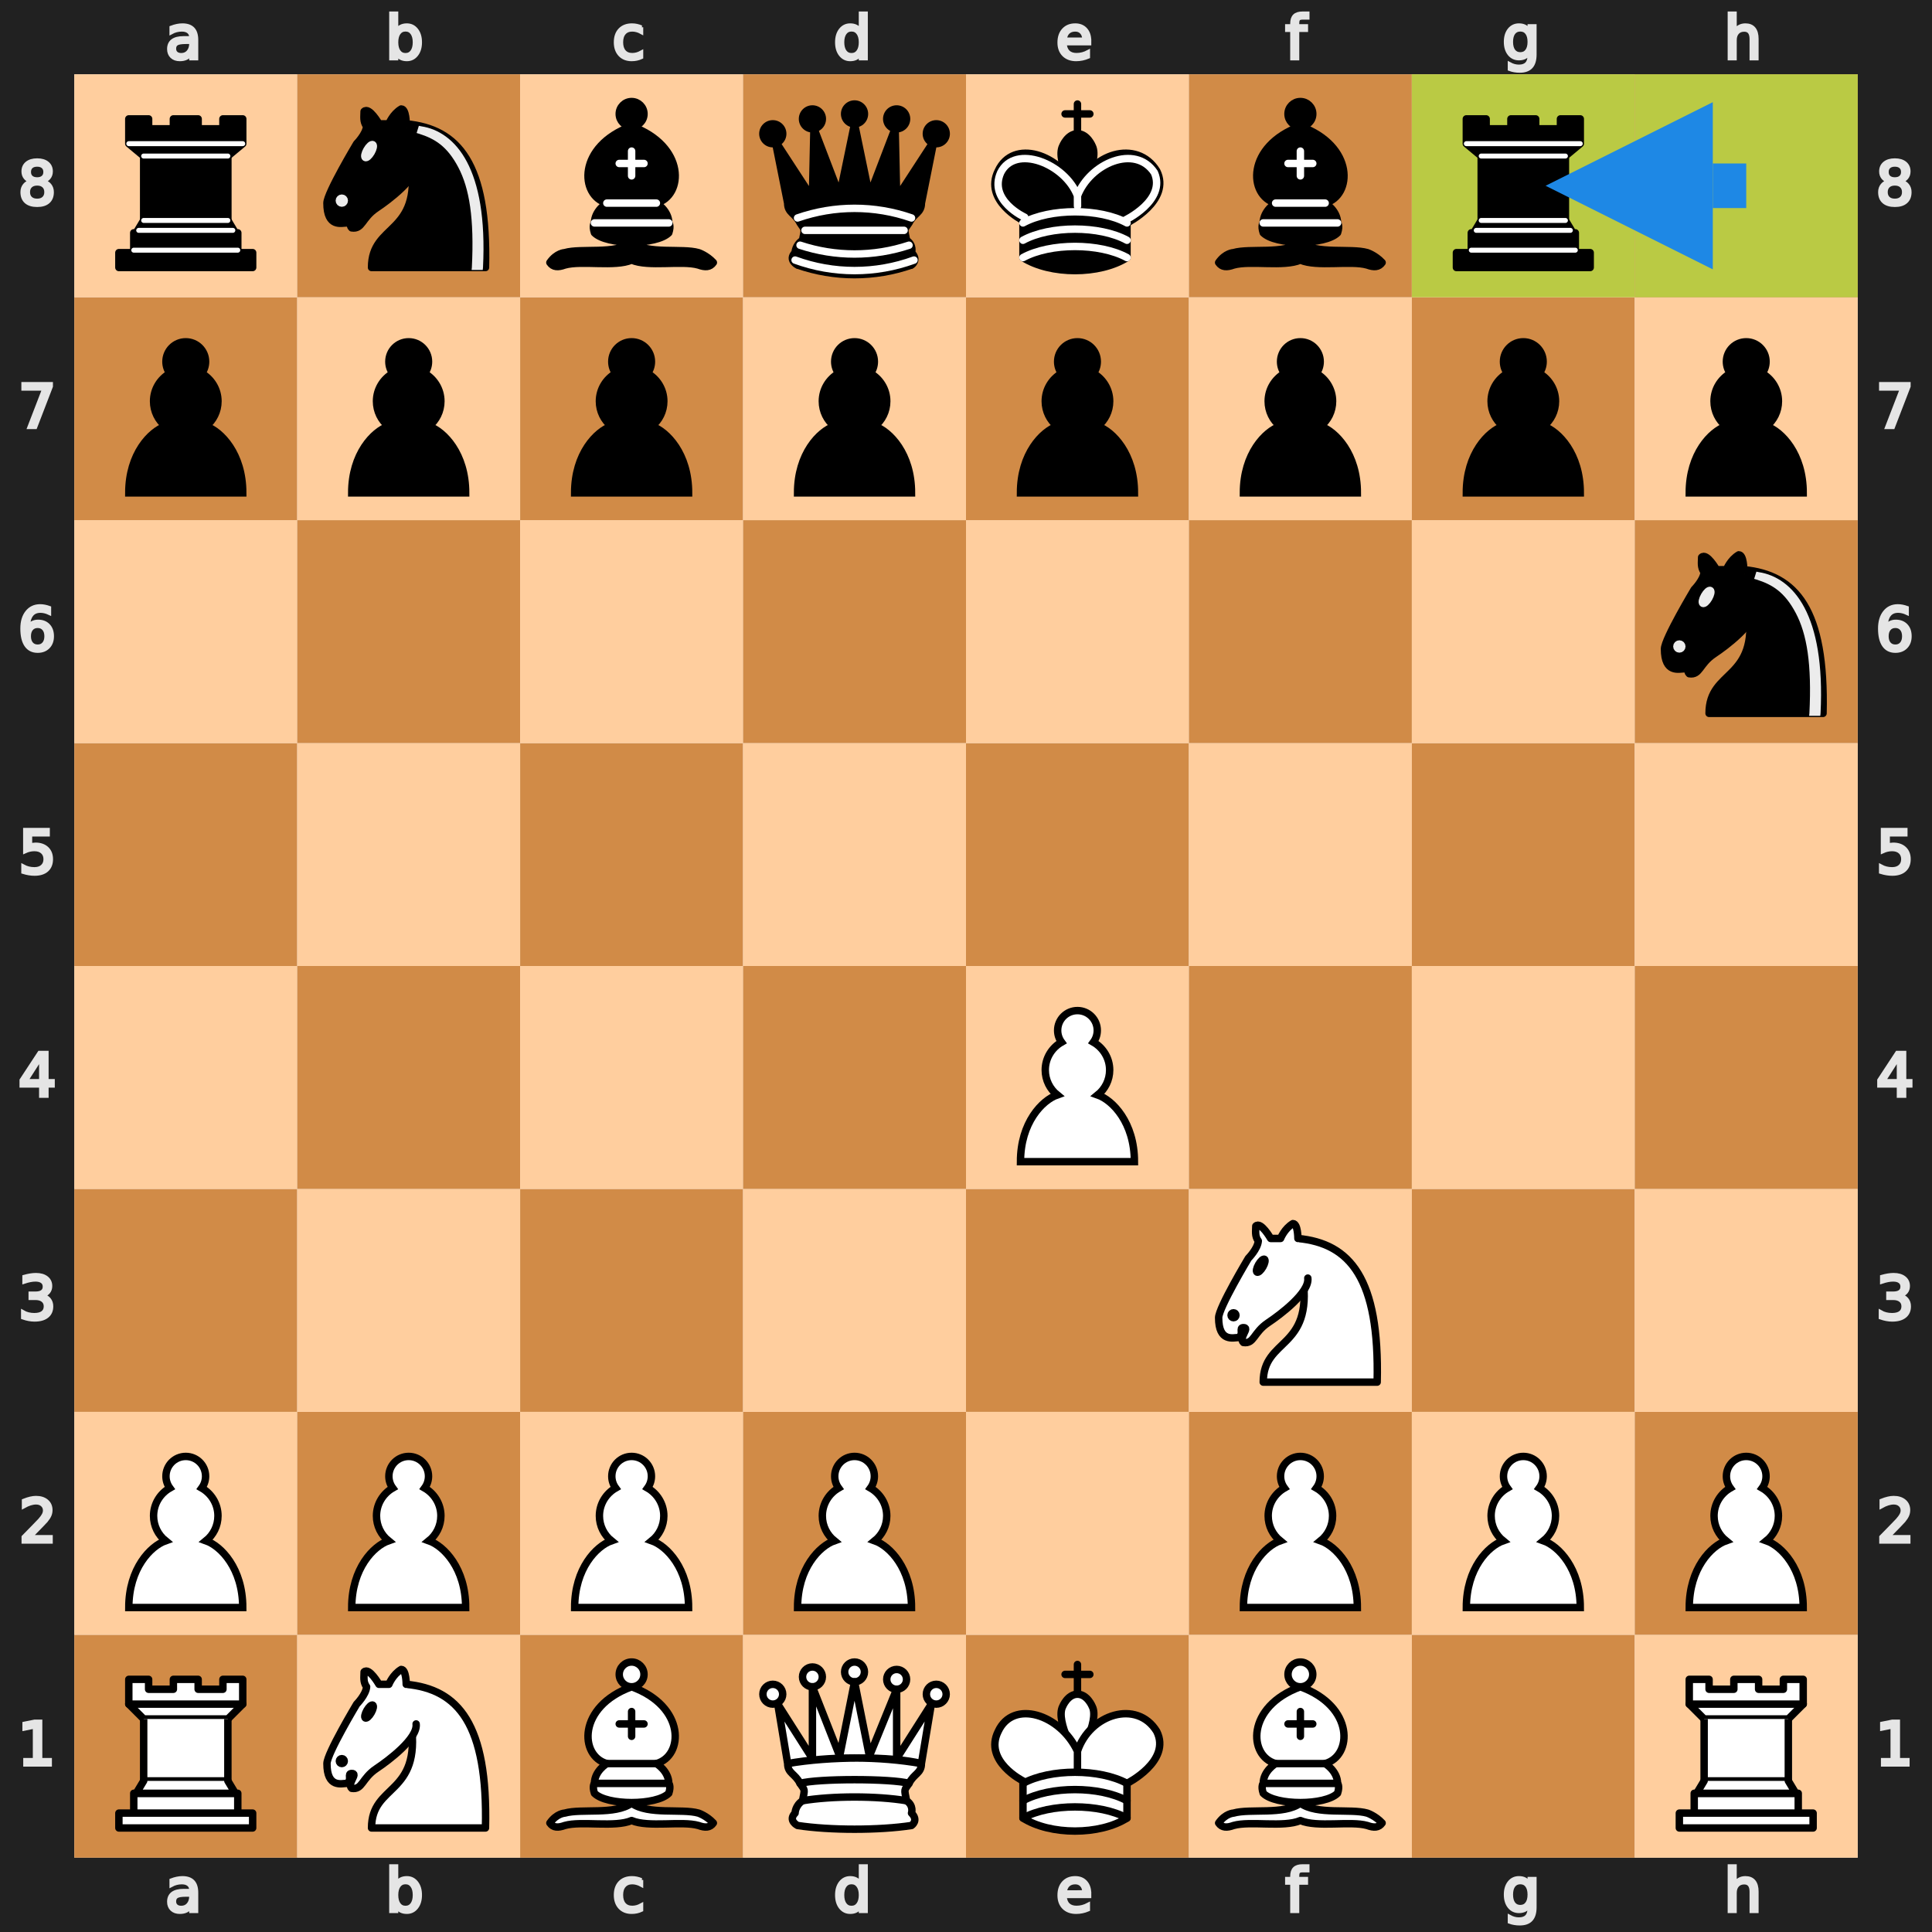
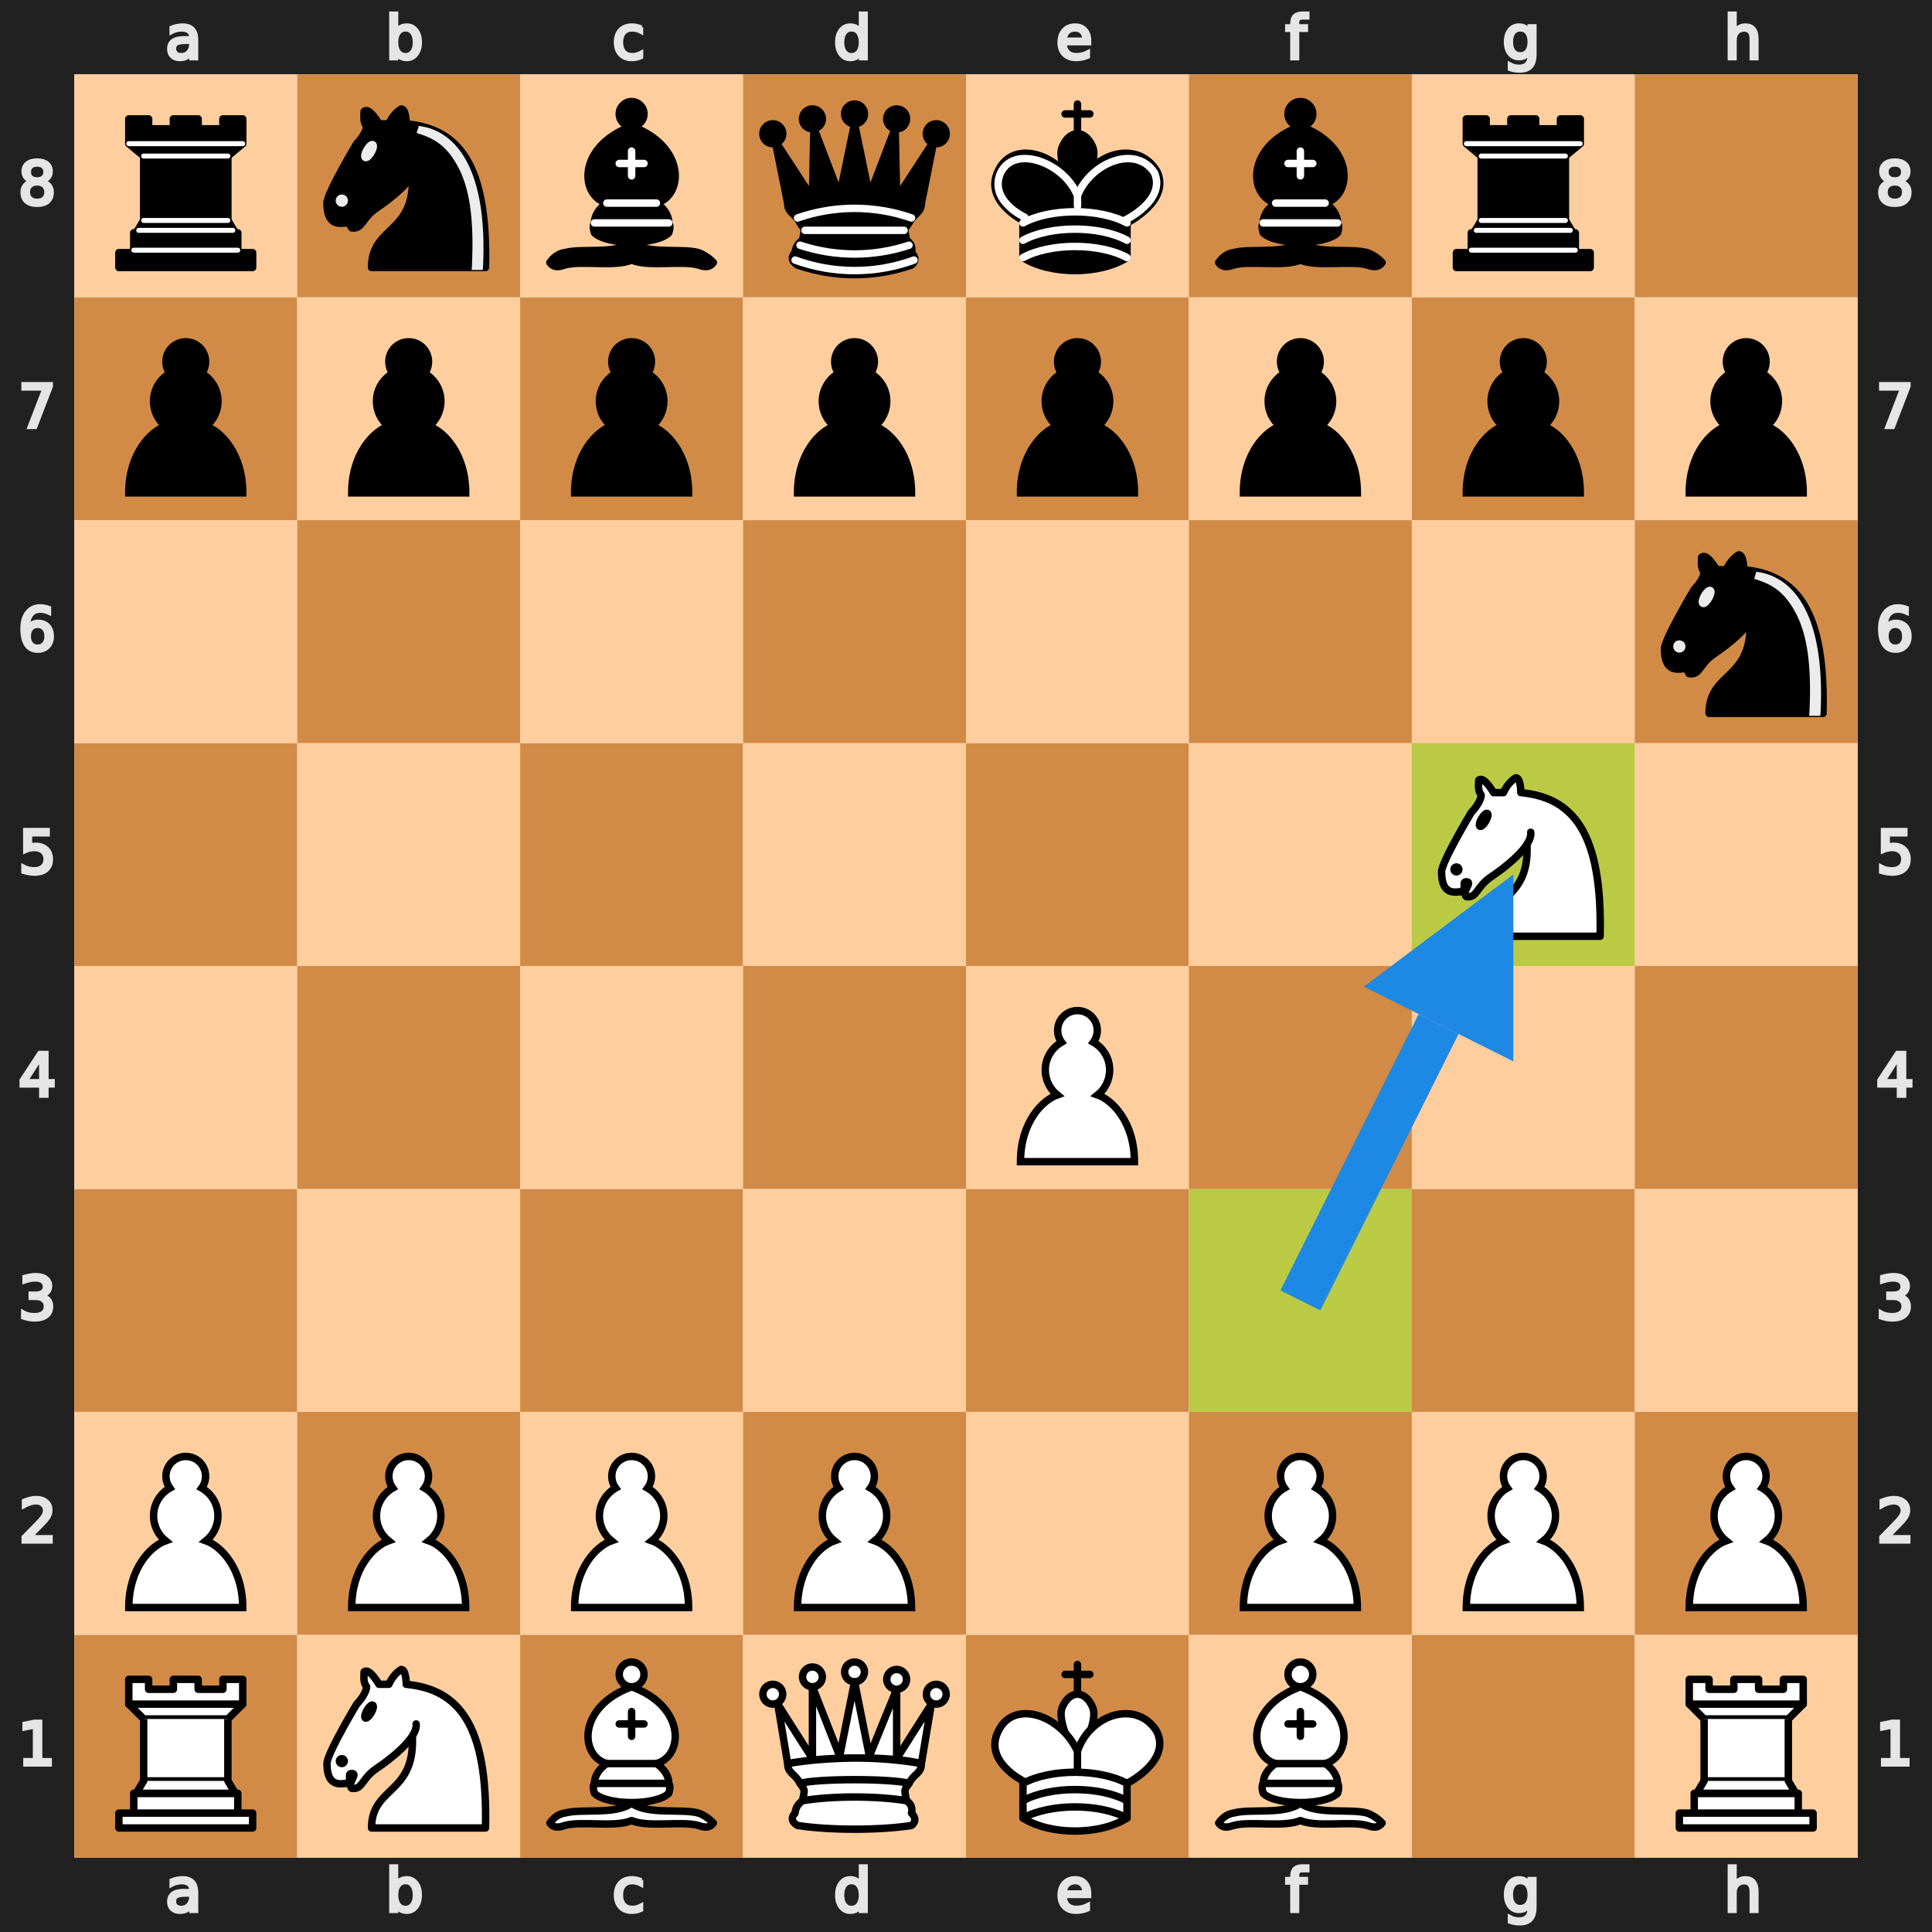
<svg xmlns="http://www.w3.org/2000/svg" xmlns:xlink="http://www.w3.org/1999/xlink" viewBox="0 0 390 390" width="400" height="400">
  <defs>
    <g id="white-pawn" class="white pawn">
      <path d="M22.5 9c-2.21 0-4 1.79-4 4 0 .89.29 1.71.78 2.38C17.33 16.5 16 18.59 16 21c0 2.03.94 3.84 2.41 5.03-3 1.06-7.41 5.55-7.41 13.47h23c0-7.92-4.41-12.41-7.41-13.47 1.47-1.19 2.41-3 2.41-5.03 0-2.41-1.33-4.5-3.28-5.62.49-.67.78-1.49.78-2.38 0-2.21-1.79-4-4-4z" fill="#fff" stroke="#000" stroke-width="1.5" stroke-linecap="round" />
    </g>
    <g id="white-knight" class="white knight" fill="none" fill-rule="evenodd" stroke="#000" stroke-width="1.5" stroke-linecap="round" stroke-linejoin="round">
      <path d="M 22,10 C 32.5,11 38.5,18 38,39 L 15,39 C 15,30 25,32.5 23,18" style="fill:#ffffff; stroke:#000000;" />
      <path d="M 24,18 C 24.38,20.91 18.45,25.37 16,27 C 13,29 13.18,31.34 11,31 C 9.958,30.06 12.41,27.96 11,28 C 10,28 11.19,29.23 10,30 C 9,30 5.997,31 6,26 C 6,24 12,14 12,14 C 12,14 13.89,12.1 14,10.5 C 13.27,9.506 13.5,8.5 13.5,7.5 C 14.5,6.5 16.5,10 16.5,10 L 18.5,10 C 18.5,10 19.28,8.008 21,7 C 22,7 22,10 22,10" style="fill:#ffffff; stroke:#000000;" />
      <path d="M 9.5 25.5 A 0.5 0.5 0 1 1 8.5,25.5 A 0.5 0.5 0 1 1 9.5 25.5 z" style="fill:#000000; stroke:#000000;" />
      <path d="M 15 15.5 A 0.5 1.5 0 1 1 14,15.5 A 0.5 1.5 0 1 1 15 15.5 z" transform="matrix(0.866,0.5,-0.5,0.866,9.693,-5.173)" style="fill:#000000; stroke:#000000;" />
    </g>
    <g id="white-bishop" class="white bishop" fill="none" fill-rule="evenodd" stroke="#000" stroke-width="1.5" stroke-linecap="round" stroke-linejoin="round">
      <g fill="#fff" stroke-linecap="butt">
        <path d="M9 36c3.39-.97 10.11.43 13.5-2 3.39 2.43 10.11 1.03 13.5 2 0 0 1.65.54 3 2-.68.97-1.65.99-3 .5-3.39-.97-10.11.46-13.5-1-3.39 1.46-10.11.03-13.5 1-1.354.49-2.323.47-3-.5 1.354-1.94 3-2 3-2zM15 32c2.5 2.5 12.5 2.5 15 0 .5-1.5 0-2 0-2 0-2.5-2.5-4-2.5-4 5.5-1.5 6-11.5-5-15.5-11 4-10.5 14-5 15.5 0 0-2.5 1.5-2.5 4 0 0-.5.5 0 2zM25 8a2.5 2.5 0 1 1-5 0 2.5 2.5 0 1 1 5 0z" />
      </g>
      <path d="M17.5 26h10M15 30h15m-7.5-14.5v5M20 18h5" stroke-linejoin="miter" />
    </g>
    <g id="white-rook" class="white rook" fill="#fff" fill-rule="evenodd" stroke="#000" stroke-width="1.5" stroke-linecap="round" stroke-linejoin="round">
      <path d="M9 39h27v-3H9v3zM12 36v-4h21v4H12zM11 14V9h4v2h5V9h5v2h5V9h4v5" stroke-linecap="butt" />
      <path d="M34 14l-3 3H14l-3-3" />
      <path d="M31 17v12.5H14V17" stroke-linecap="butt" stroke-linejoin="miter" />
      <path d="M31 29.5l1.5 2.5h-20l1.5-2.5" />
      <path d="M11 14h23" fill="none" stroke-linejoin="miter" />
    </g>
    <g id="white-queen" class="white queen" fill="#fff" fill-rule="evenodd" stroke="#000" stroke-width="1.5" stroke-linecap="round" stroke-linejoin="round">
      <path d="M8 12a2 2 0 1 1-4 0 2 2 0 1 1 4 0zM24.5 7.5a2 2 0 1 1-4 0 2 2 0 1 1 4 0zM41 12a2 2 0 1 1-4 0 2 2 0 1 1 4 0zM16 8.5a2 2 0 1 1-4 0 2 2 0 1 1 4 0zM33 9a2 2 0 1 1-4 0 2 2 0 1 1 4 0z" />
      <path d="M9 26c8.5-1.5 21-1.5 27 0l2-12-7 11V11l-5.5 13.5-3-15-3 15-5.5-14V25L7 14l2 12zM9 26c0 2 1.5 2 2.5 4 1 1.5 1 1 .5 3.5-1.5 1-1.5 2.5-1.5 2.5-1.5 1.5.5 2.5.5 2.5 6.5 1 16.5 1 23 0 0 0 1.5-1 0-2.5 0 0 .5-1.5-1-2.5-.5-2.5-.5-2 .5-3.5 1-2 2.5-2 2.5-4-8.5-1.5-18.5-1.5-27 0z" stroke-linecap="butt" />
      <path d="M11.5 30c3.5-1 18.5-1 22 0M12 33.5c6-1 15-1 21 0" fill="none" />
    </g>
    <g id="white-king" class="white king" fill="none" fill-rule="evenodd" stroke="#000" stroke-width="1.5" stroke-linecap="round" stroke-linejoin="round">
      <path d="M22.5 11.63V6M20 8h5" stroke-linejoin="miter" />
      <path d="M22.5 25s4.5-7.5 3-10.5c0 0-1-2.5-3-2.5s-3 2.5-3 2.5c-1.5 3 3 10.5 3 10.5" fill="#fff" stroke-linecap="butt" stroke-linejoin="miter" />
      <path d="M11.5 37c5.5 3.5 15.5 3.5 21 0v-7s9-4.5 6-10.5c-4-6.5-13.5-3.5-16 4V27v-3.5c-3.5-7.5-13-10.5-16-4-3 6 5 10 5 10V37z" fill="#fff" />
      <path d="M11.5 30c5.5-3 15.5-3 21 0m-21 3.5c5.5-3 15.5-3 21 0m-21 3.5c5.5-3 15.5-3 21 0" />
    </g>
    <g id="black-pawn" class="black pawn">
      <path d="M22.5 9c-2.21 0-4 1.79-4 4 0 .89.29 1.71.78 2.38C17.33 16.5 16 18.59 16 21c0 2.03.94 3.84 2.41 5.03-3 1.06-7.41 5.55-7.41 13.47h23c0-7.92-4.41-12.41-7.41-13.47 1.47-1.19 2.41-3 2.41-5.03 0-2.41-1.33-4.5-3.28-5.62.49-.67.78-1.49.78-2.38 0-2.21-1.79-4-4-4z" fill="#000" stroke="#000" stroke-width="1.5" stroke-linecap="round" />
    </g>
    <g id="black-knight" class="black knight" fill="none" fill-rule="evenodd" stroke="#000" stroke-width="1.5" stroke-linecap="round" stroke-linejoin="round">
      <path d="M 22,10 C 32.5,11 38.5,18 38,39 L 15,39 C 15,30 25,32.5 23,18" style="fill:#000000; stroke:#000000;" />
      <path d="M 24,18 C 24.38,20.91 18.45,25.37 16,27 C 13,29 13.18,31.34 11,31 C 9.958,30.06 12.41,27.96 11,28 C 10,28 11.19,29.23 10,30 C 9,30 5.997,31 6,26 C 6,24 12,14 12,14 C 12,14 13.89,12.1 14,10.5 C 13.27,9.506 13.5,8.5 13.5,7.5 C 14.5,6.5 16.5,10 16.5,10 L 18.5,10 C 18.5,10 19.28,8.008 21,7 C 22,7 22,10 22,10" style="fill:#000000; stroke:#000000;" />
      <path d="M 9.5 25.5 A 0.5 0.5 0 1 1 8.5,25.5 A 0.5 0.5 0 1 1 9.5 25.5 z" style="fill:#ececec; stroke:#ececec;" />
      <path d="M 15 15.5 A 0.5 1.5 0 1 1 14,15.5 A 0.5 1.5 0 1 1 15 15.5 z" transform="matrix(0.866,0.5,-0.5,0.866,9.693,-5.173)" style="fill:#ececec; stroke:#ececec;" />
      <path d="M 24.55,10.4 L 24.1,11.85 L 24.6,12 C 27.75,13 30.25,14.49 32.5,18.75 C 34.75,23.01 35.75,29.06 35.25,39 L 35.2,39.5 L 37.45,39.5 L 37.5,39 C 38,28.94 36.62,22.15 34.25,17.66 C 31.88,13.17 28.46,11.02 25.06,10.5 L 24.55,10.4 z " style="fill:#ececec; stroke:none;" />
    </g>
    <g id="black-bishop" class="black bishop" fill="none" fill-rule="evenodd" stroke="#000" stroke-width="1.5" stroke-linecap="round" stroke-linejoin="round">
      <path d="M9 36c3.39-.97 10.11.43 13.5-2 3.39 2.43 10.11 1.03 13.5 2 0 0 1.65.54 3 2-.68.97-1.65.99-3 .5-3.39-.97-10.11.46-13.5-1-3.39 1.46-10.11.03-13.5 1-1.354.49-2.323.47-3-.5 1.354-1.94 3-2 3-2zm6-4c2.5 2.5 12.5 2.5 15 0 .5-1.5 0-2 0-2 0-2.5-2.5-4-2.5-4 5.5-1.5 6-11.5-5-15.5-11 4-10.5 14-5 15.5 0 0-2.5 1.5-2.5 4 0 0-.5.5 0 2zM25 8a2.5 2.5 0 1 1-5 0 2.5 2.5 0 1 1 5 0z" fill="#000" stroke-linecap="butt" />
      <path d="M17.5 26h10M15 30h15m-7.5-14.5v5M20 18h5" stroke="#fff" stroke-linejoin="miter" />
    </g>
    <g id="black-rook" class="black rook" fill="#000" fill-rule="evenodd" stroke="#000" stroke-width="1.5" stroke-linecap="round" stroke-linejoin="round">
      <path d="M9 39h27v-3H9v3zM12.5 32l1.5-2.5h17l1.5 2.5h-20zM12 36v-4h21v4H12z" stroke-linecap="butt" />
      <path d="M14 29.5v-13h17v13H14z" stroke-linecap="butt" stroke-linejoin="miter" />
      <path d="M14 16.5L11 14h23l-3 2.5H14zM11 14V9h4v2h5V9h5v2h5V9h4v5H11z" stroke-linecap="butt" />
      <path d="M12 35.5h21M13 31.5h19M14 29.5h17M14 16.5h17M11 14h23" fill="none" stroke="#fff" stroke-width="1" stroke-linejoin="miter" />
    </g>
    <g id="black-queen" class="black queen" fill="#000" fill-rule="evenodd" stroke="#000" stroke-width="1.5" stroke-linecap="round" stroke-linejoin="round">
      <g fill="#000" stroke="none">
        <circle cx="6" cy="12" r="2.75" />
        <circle cx="14" cy="9" r="2.75" />
        <circle cx="22.5" cy="8" r="2.75" />
        <circle cx="31" cy="9" r="2.75" />
        <circle cx="39" cy="12" r="2.75" />
      </g>
      <path d="M9 26c8.5-1.5 21-1.5 27 0l2.5-12.5L31 25l-.3-14.1-5.2 13.6-3-14.5-3 14.5-5.2-13.6L14 25 6.5 13.5 9 26zM9 26c0 2 1.5 2 2.5 4 1 1.5 1 1 .5 3.5-1.5 1-1.5 2.5-1.5 2.5-1.5 1.5.5 2.5.5 2.5 6.5 1 16.5 1 23 0 0 0 1.5-1 0-2.5 0 0 .5-1.5-1-2.5-.5-2.5-.5-2 .5-3.5 1-2 2.5-2 2.5-4-8.5-1.5-18.5-1.5-27 0z" stroke-linecap="butt" />
      <path d="M11 38.5a35 35 1 0 0 23 0" fill="none" stroke-linecap="butt" />
      <path d="M11 29a35 35 1 0 1 23 0M12.5 31.5h20M11.5 34.5a35 35 1 0 0 22 0M10.5 37.5a35 35 1 0 0 24 0" fill="none" stroke="#fff" />
    </g>
    <g id="black-king" class="black king" fill="none" fill-rule="evenodd" stroke="#000" stroke-width="1.5" stroke-linecap="round" stroke-linejoin="round">
      <path d="M22.5 11.63V6" stroke-linejoin="miter" />
      <path d="M22.5 25s4.5-7.5 3-10.5c0 0-1-2.5-3-2.5s-3 2.5-3 2.5c-1.5 3 3 10.5 3 10.5" fill="#000" stroke-linecap="butt" stroke-linejoin="miter" />
      <path d="M11.5 37c5.5 3.5 15.5 3.5 21 0v-7s9-4.5 6-10.5c-4-6.5-13.5-3.5-16 4V27v-3.5c-3.5-7.5-13-10.5-16-4-3 6 5 10 5 10V37z" fill="#000" />
      <path d="M20 8h5" stroke-linejoin="miter" />
      <path d="M32 29.5s8.5-4 6.03-9.65C34.15 14 25 18 22.5 24.5l.01 2.1-.01-2.1C20 18 9.906 14 6.997 19.85c-2.497 5.65 4.853 9 4.853 9M11.5 30c5.5-3 15.5-3 21 0m-21 3.5c5.5-3 15.5-3 21 0m-21 3.5c5.5-3 15.5-3 21 0" stroke="#fff" />
    </g>
  </defs>
  <rect x="7.5" y="7.5" width="375" height="375" fill="none" stroke="#212121" stroke-width="15" />
  <g transform="translate(20, 1) scale(0.75, 0.75)" fill="#e5e5e5" stroke="#e5e5e5">
    <path d="M23.328 10.016q-1.742 0-2.414.398-.672.398-.672 1.36 0 .765.5 1.218.508.445 1.375.445 1.196 0 1.914-.843.727-.852.727-2.258v-.32zm2.867-.594v4.992h-1.437v-1.328q-.492.797-1.227 1.18-.734.375-1.797.375-1.343 0-2.14-.75-.79-.758-.79-2.024 0-1.476.985-2.226.992-.75 2.953-.75h2.016V8.75q0-.992-.656-1.531-.649-.547-1.829-.547-.75 0-1.46.18-.711.18-1.368.539V6.062q.79-.304 1.532-.453.742-.156 1.445-.156 1.898 0 2.836.984.937.985.937 2.985z" />
  </g>
  <g transform="translate(20, 375) scale(0.75, 0.75)" fill="#e5e5e5" stroke="#e5e5e5">
    <path d="M23.328 10.016q-1.742 0-2.414.398-.672.398-.672 1.36 0 .765.5 1.218.508.445 1.375.445 1.196 0 1.914-.843.727-.852.727-2.258v-.32zm2.867-.594v4.992h-1.437v-1.328q-.492.797-1.227 1.18-.734.375-1.797.375-1.343 0-2.14-.75-.79-.758-.79-2.024 0-1.476.985-2.226.992-.75 2.953-.75h2.016V8.75q0-.992-.656-1.531-.649-.547-1.829-.547-.75 0-1.46.18-.711.18-1.368.539V6.062q.79-.304 1.532-.453.742-.156 1.445-.156 1.898 0 2.836.984.937.985.937 2.985z" />
  </g>
  <g transform="translate(65, 1) scale(0.75, 0.75)" fill="#e5e5e5" stroke="#e5e5e5">
    <path d="M24.922 10.047q0-1.586-.656-2.485-.649-.906-1.79-.906-1.14 0-1.796.906-.649.899-.649 2.485 0 1.586.649 2.492.656.898 1.797.898 1.14 0 1.789-.898.656-.906.656-2.492zm-4.89-3.055q.452-.781 1.14-1.156.695-.383 1.656-.383 1.594 0 2.586 1.266 1 1.265 1 3.328 0 2.062-1 3.328-.992 1.266-2.586 1.266-.96 0-1.656-.375-.688-.383-1.14-1.164v1.312h-1.446V2.258h1.445z" />
  </g>
  <g transform="translate(65, 375) scale(0.75, 0.75)" fill="#e5e5e5" stroke="#e5e5e5">
    <path d="M24.922 10.047q0-1.586-.656-2.485-.649-.906-1.79-.906-1.14 0-1.796.906-.649.899-.649 2.485 0 1.586.649 2.492.656.898 1.797.898 1.14 0 1.789-.898.656-.906.656-2.492zm-4.89-3.055q.452-.781 1.14-1.156.695-.383 1.656-.383 1.594 0 2.586 1.266 1 1.265 1 3.328 0 2.062-1 3.328-.992 1.266-2.586 1.266-.96 0-1.656-.375-.688-.383-1.14-1.164v1.312h-1.446V2.258h1.445z" />
  </g>
  <g transform="translate(110, 1) scale(0.75, 0.75)" fill="#e5e5e5" stroke="#e5e5e5">
    <path d="M25.96 6v1.344q-.608-.336-1.226-.5-.609-.172-1.234-.172-1.398 0-2.172.89-.773.883-.773 2.485 0 1.601.773 2.492.774.883 2.172.883.625 0 1.234-.164.618-.172 1.227-.508v1.328q-.602.281-1.25.422-.64.14-1.367.14-1.977 0-3.14-1.242-1.165-1.242-1.165-3.351 0-2.14 1.172-3.367 1.18-1.227 3.227-1.227.664 0 1.296.14.633.134 1.227.407z" />
  </g>
  <g transform="translate(110, 375) scale(0.75, 0.75)" fill="#e5e5e5" stroke="#e5e5e5">
    <path d="M25.96 6v1.344q-.608-.336-1.226-.5-.609-.172-1.234-.172-1.398 0-2.172.89-.773.883-.773 2.485 0 1.601.773 2.492.774.883 2.172.883.625 0 1.234-.164.618-.172 1.227-.508v1.328q-.602.281-1.25.422-.64.14-1.367.14-1.977 0-3.14-1.242-1.165-1.242-1.165-3.351 0-2.14 1.172-3.367 1.18-1.227 3.227-1.227.664 0 1.296.14.633.134 1.227.407z" />
  </g>
  <g transform="translate(155, 1) scale(0.75, 0.75)" fill="#e5e5e5" stroke="#e5e5e5">
    <path d="M24.973 6.992V2.258h1.437v12.156h-1.437v-1.312q-.453.78-1.149 1.164-.687.375-1.656.375-1.586 0-2.586-1.266-.992-1.266-.992-3.328 0-2.063.992-3.328 1-1.266 2.586-1.266.969 0 1.656.383.696.375 1.149 1.156zm-4.899 3.055q0 1.586.649 2.492.656.898 1.797.898 1.14 0 1.796-.898.657-.906.657-2.492 0-1.586-.657-2.485-.656-.906-1.796-.906-1.141 0-1.797.906-.649.899-.649 2.485z" />
  </g>
  <g transform="translate(155, 375) scale(0.75, 0.75)" fill="#e5e5e5" stroke="#e5e5e5">
    <path d="M24.973 6.992V2.258h1.437v12.156h-1.437v-1.312q-.453.78-1.149 1.164-.687.375-1.656.375-1.586 0-2.586-1.266-.992-1.266-.992-3.328 0-2.063.992-3.328 1-1.266 2.586-1.266.969 0 1.656.383.696.375 1.149 1.156zm-4.899 3.055q0 1.586.649 2.492.656.898 1.797.898 1.14 0 1.796-.898.657-.906.657-2.492 0-1.586-.657-2.485-.656-.906-1.796-.906-1.141 0-1.797.906-.649.899-.649 2.485z" />
  </g>
  <g transform="translate(200, 1) scale(0.75, 0.75)" fill="#e5e5e5" stroke="#e5e5e5">
    <path d="M26.555 9.68v.703h-6.61q.094 1.484.89 2.265.806.774 2.235.774.828 0 1.602-.203.781-.203 1.547-.61v1.36q-.774.328-1.586.5-.813.172-1.649.172-2.093 0-3.32-1.22-1.219-1.218-1.219-3.296 0-2.148 1.157-3.406 1.164-1.266 3.132-1.266 1.766 0 2.79 1.14 1.03 1.134 1.03 3.087zm-1.438-.422q-.015-1.18-.664-1.883-.64-.703-1.703-.703-1.203 0-1.93.68-.718.68-.828 1.914z" />
  </g>
  <g transform="translate(200, 375) scale(0.75, 0.75)" fill="#e5e5e5" stroke="#e5e5e5">
    <path d="M26.555 9.68v.703h-6.61q.094 1.484.89 2.265.806.774 2.235.774.828 0 1.602-.203.781-.203 1.547-.61v1.36q-.774.328-1.586.5-.813.172-1.649.172-2.093 0-3.32-1.22-1.219-1.218-1.219-3.296 0-2.148 1.157-3.406 1.164-1.266 3.132-1.266 1.766 0 2.79 1.14 1.03 1.134 1.03 3.087zm-1.438-.422q-.015-1.18-.664-1.883-.64-.703-1.703-.703-1.203 0-1.93.68-.718.68-.828 1.914z" />
  </g>
  <g transform="translate(245, 1) scale(0.75, 0.75)" fill="#e5e5e5" stroke="#e5e5e5">
    <path d="M25.285 2.258v1.195H23.91q-.773 0-1.078.313-.297.312-.297 1.125v.773h2.367v1.117h-2.367v7.633H21.09V6.781h-1.375V5.664h1.375v-.61q0-1.46.68-2.124.68-.672 2.156-.672z" />
  </g>
  <g transform="translate(245, 375) scale(0.75, 0.75)" fill="#e5e5e5" stroke="#e5e5e5">
    <path d="M25.285 2.258v1.195H23.91q-.773 0-1.078.313-.297.312-.297 1.125v.773h2.367v1.117h-2.367v7.633H21.09V6.781h-1.375V5.664h1.375v-.61q0-1.46.68-2.124.68-.672 2.156-.672z" />
  </g>
  <g transform="translate(290, 1) scale(0.75, 0.75)" fill="#e5e5e5" stroke="#e5e5e5">
    <path d="M24.973 9.937q0-1.562-.649-2.421-.64-.86-1.804-.86-1.157 0-1.805.86-.64.859-.64 2.421 0 1.555.64 2.415.648.859 1.805.859 1.164 0 1.804-.86.649-.859.649-2.414zm1.437 3.391q0 2.234-.992 3.32-.992 1.094-3.04 1.094-.757 0-1.429-.117-.672-.11-1.304-.344v-1.398q.632.344 1.25.508.617.164 1.257.164 1.414 0 2.118-.743.703-.734.703-2.226v-.711q-.446.773-1.141 1.156-.695.383-1.664.383-1.61 0-2.594-1.227-.984-1.226-.984-3.25 0-2.03.984-3.257.985-1.227 2.594-1.227.969 0 1.664.383t1.14 1.156V5.664h1.438z" />
  </g>
  <g transform="translate(290, 375) scale(0.75, 0.75)" fill="#e5e5e5" stroke="#e5e5e5">
    <path d="M24.973 9.937q0-1.562-.649-2.421-.64-.86-1.804-.86-1.157 0-1.805.86-.64.859-.64 2.421 0 1.555.64 2.415.648.859 1.805.859 1.164 0 1.804-.86.649-.859.649-2.414zm1.437 3.391q0 2.234-.992 3.32-.992 1.094-3.04 1.094-.757 0-1.429-.117-.672-.11-1.304-.344v-1.398q.632.344 1.25.508.617.164 1.257.164 1.414 0 2.118-.743.703-.734.703-2.226v-.711q-.446.773-1.141 1.156-.695.383-1.664.383-1.61 0-2.594-1.227-.984-1.226-.984-3.25 0-2.03.984-3.257.985-1.227 2.594-1.227.969 0 1.664.383t1.14 1.156V5.664h1.438z" />
  </g>
  <g transform="translate(335, 1) scale(0.75, 0.75)" fill="#e5e5e5" stroke="#e5e5e5">
    <path d="M26.164 9.133v5.281h-1.437V9.18q0-1.243-.485-1.86-.484-.617-1.453-.617-1.164 0-1.836.742-.672.742-.672 2.024v4.945h-1.445V2.258h1.445v4.765q.516-.789 1.211-1.18.703-.39 1.617-.39 1.508 0 2.282.938.773.93.773 2.742z" />
  </g>
  <g transform="translate(335, 375) scale(0.75, 0.75)" fill="#e5e5e5" stroke="#e5e5e5">
    <path d="M26.164 9.133v5.281h-1.437V9.18q0-1.243-.485-1.86-.484-.617-1.453-.617-1.164 0-1.836.742-.672.742-.672 2.024v4.945h-1.445V2.258h1.445v4.765q.516-.789 1.211-1.18.703-.39 1.617-.39 1.508 0 2.282.938.773.93.773 2.742z" />
  </g>
  <g transform="translate(0, 335) scale(0.75, 0.75)" fill="#e5e5e5" stroke="#e5e5e5">
    <path d="M6.754 26.996h2.578v-8.898l-2.805.562v-1.437l2.79-.563h1.578v10.336h2.578v1.328h-6.72z" />
  </g>
  <g transform="translate(375, 335) scale(0.75, 0.75)" fill="#e5e5e5" stroke="#e5e5e5">
    <path d="M6.754 26.996h2.578v-8.898l-2.805.562v-1.437l2.79-.563h1.578v10.336h2.578v1.328h-6.72z" />
  </g>
  <g transform="translate(0, 290) scale(0.75, 0.75)" fill="#e5e5e5" stroke="#e5e5e5">
    <path d="M8.195 26.996h5.508v1.328H6.297v-1.328q.898-.93 2.445-2.492 1.555-1.57 1.953-2.024.758-.851 1.055-1.437.305-.594.305-1.164 0-.93-.657-1.516-.648-.586-1.695-.586-.742 0-1.57.258-.82.258-1.758.781v-1.593q.953-.383 1.781-.578.828-.196 1.516-.196 1.812 0 2.89.906 1.079.907 1.079 2.422 0 .72-.274 1.368-.265.64-.976 1.515-.196.227-1.243 1.313-1.046 1.078-2.953 3.023z" />
  </g>
  <g transform="translate(375, 290) scale(0.75, 0.75)" fill="#e5e5e5" stroke="#e5e5e5">
    <path d="M8.195 26.996h5.508v1.328H6.297v-1.328q.898-.93 2.445-2.492 1.555-1.57 1.953-2.024.758-.851 1.055-1.437.305-.594.305-1.164 0-.93-.657-1.516-.648-.586-1.695-.586-.742 0-1.57.258-.82.258-1.758.781v-1.593q.953-.383 1.781-.578.828-.196 1.516-.196 1.812 0 2.89.906 1.079.907 1.079 2.422 0 .72-.274 1.368-.265.64-.976 1.515-.196.227-1.243 1.313-1.046 1.078-2.953 3.023z" />
  </g>
  <g transform="translate(0, 245) scale(0.75, 0.75)" fill="#e5e5e5" stroke="#e5e5e5">
    <path d="M11.434 22.035q1.132.242 1.765 1.008.64.766.64 1.89 0 1.727-1.187 2.672-1.187.946-3.375.946-.734 0-1.515-.149-.774-.14-1.602-.43V26.45q.656.383 1.438.578.78.196 1.632.196 1.485 0 2.258-.586.782-.586.782-1.703 0-1.032-.727-1.61-.719-.586-2.008-.586h-1.36v-1.297h1.423q1.164 0 1.78-.46.618-.47.618-1.344 0-.899-.64-1.375-.633-.485-1.82-.485-.65 0-1.391.141-.743.14-1.633.437V16.95q.898-.25 1.68-.375.788-.125 1.484-.125 1.797 0 2.844.82 1.046.813 1.046 2.204 0 .968-.554 1.64-.555.664-1.578.922z" />
  </g>
  <g transform="translate(375, 245) scale(0.75, 0.75)" fill="#e5e5e5" stroke="#e5e5e5">
    <path d="M11.434 22.035q1.132.242 1.765 1.008.64.766.64 1.89 0 1.727-1.187 2.672-1.187.946-3.375.946-.734 0-1.515-.149-.774-.14-1.602-.43V26.45q.656.383 1.438.578.78.196 1.632.196 1.485 0 2.258-.586.782-.586.782-1.703 0-1.032-.727-1.61-.719-.586-2.008-.586h-1.36v-1.297h1.423q1.164 0 1.78-.46.618-.47.618-1.344 0-.899-.64-1.375-.633-.485-1.82-.485-.65 0-1.391.141-.743.14-1.633.437V16.95q.898-.25 1.68-.375.788-.125 1.484-.125 1.797 0 2.844.82 1.046.813 1.046 2.204 0 .968-.554 1.64-.555.664-1.578.922z" />
  </g>
  <g transform="translate(0, 200) scale(0.75, 0.75)" fill="#e5e5e5" stroke="#e5e5e5">
    <path d="M11.016 18.035L7.03 24.262h3.985zm-.414-1.375h1.984v7.602h1.664v1.312h-1.664v2.75h-1.57v-2.75H5.75v-1.523z" />
  </g>
  <g transform="translate(375, 200) scale(0.75, 0.75)" fill="#e5e5e5" stroke="#e5e5e5">
    <path d="M11.016 18.035L7.03 24.262h3.985zm-.414-1.375h1.984v7.602h1.664v1.312h-1.664v2.75h-1.57v-2.75H5.75v-1.523z" />
  </g>
  <g transform="translate(0, 155) scale(0.75, 0.75)" fill="#e5e5e5" stroke="#e5e5e5">
    <path d="M6.719 16.66h6.195v1.328h-4.75v2.86q.344-.118.688-.172.343-.063.687-.063 1.953 0 3.094 1.07 1.14 1.07 1.14 2.899 0 1.883-1.171 2.93-1.172 1.039-3.305 1.039-.735 0-1.5-.125-.758-.125-1.57-.375v-1.586q.703.383 1.453.57.75.188 1.586.188 1.351 0 2.14-.711.79-.711.79-1.93 0-1.219-.79-1.93-.789-.71-2.14-.71-.633 0-1.266.14-.625.14-1.281.438z" />
  </g>
  <g transform="translate(375, 155) scale(0.75, 0.75)" fill="#e5e5e5" stroke="#e5e5e5">
    <path d="M6.719 16.66h6.195v1.328h-4.75v2.86q.344-.118.688-.172.343-.063.687-.063 1.953 0 3.094 1.07 1.14 1.07 1.14 2.899 0 1.883-1.171 2.93-1.172 1.039-3.305 1.039-.735 0-1.5-.125-.758-.125-1.57-.375v-1.586q.703.383 1.453.57.75.188 1.586.188 1.351 0 2.14-.711.79-.711.79-1.93 0-1.219-.79-1.93-.789-.71-2.14-.71-.633 0-1.266.14-.625.14-1.281.438z" />
  </g>
  <g transform="translate(0, 110) scale(0.75, 0.75)" fill="#e5e5e5" stroke="#e5e5e5">
    <path d="M10.137 21.863q-1.063 0-1.688.727-.617.726-.617 1.992 0 1.258.617 1.992.625.727 1.688.727 1.062 0 1.68-.727.624-.734.624-1.992 0-1.266-.625-1.992-.617-.727-1.68-.727zm3.133-4.945v1.437q-.594-.28-1.204-.43-.601-.148-1.195-.148-1.562 0-2.39 1.055-.82 1.055-.938 3.188.46-.68 1.156-1.04.696-.367 1.531-.367 1.758 0 2.774 1.07 1.023 1.063 1.023 2.899 0 1.797-1.062 2.883-1.063 1.086-2.828 1.086-2.024 0-3.094-1.547-1.07-1.555-1.07-4.5 0-2.766 1.312-4.406 1.313-1.649 3.524-1.649.593 0 1.195.117.61.118 1.266.352z" />
  </g>
  <g transform="translate(375, 110) scale(0.75, 0.75)" fill="#e5e5e5" stroke="#e5e5e5">
    <path d="M10.137 21.863q-1.063 0-1.688.727-.617.726-.617 1.992 0 1.258.617 1.992.625.727 1.688.727 1.062 0 1.68-.727.624-.734.624-1.992 0-1.266-.625-1.992-.617-.727-1.68-.727zm3.133-4.945v1.437q-.594-.28-1.204-.43-.601-.148-1.195-.148-1.562 0-2.39 1.055-.82 1.055-.938 3.188.46-.68 1.156-1.04.696-.367 1.531-.367 1.758 0 2.774 1.07 1.023 1.063 1.023 2.899 0 1.797-1.062 2.883-1.063 1.086-2.828 1.086-2.024 0-3.094-1.547-1.07-1.555-1.07-4.5 0-2.766 1.312-4.406 1.313-1.649 3.524-1.649.593 0 1.195.117.61.118 1.266.352z" />
  </g>
  <g transform="translate(0, 65) scale(0.75, 0.75)" fill="#e5e5e5" stroke="#e5e5e5">
    <path d="M6.25 16.66h7.5v.672L9.516 28.324H7.867l3.985-10.336H6.25z" />
  </g>
  <g transform="translate(375, 65) scale(0.75, 0.75)" fill="#e5e5e5" stroke="#e5e5e5">
    <path d="M6.25 16.66h7.5v.672L9.516 28.324H7.867l3.985-10.336H6.25z" />
  </g>
  <g transform="translate(0, 20) scale(0.75, 0.75)" fill="#e5e5e5" stroke="#e5e5e5">
    <path d="M10 22.785q-1.125 0-1.773.602-.641.601-.641 1.656t.64 1.656q.649.602 1.774.602t1.773-.602q.649-.61.649-1.656 0-1.055-.649-1.656-.64-.602-1.773-.602zm-1.578-.672q-1.016-.25-1.586-.945-.563-.695-.563-1.695 0-1.399.993-2.211 1-.813 2.734-.813 1.742 0 2.734.813.993.812.993 2.21 0 1-.57 1.696-.563.695-1.571.945 1.14.266 1.773 1.04.641.773.641 1.89 0 1.695-1.04 2.602-1.03.906-2.96.906t-2.969-.906Q6 26.738 6 25.043q0-1.117.64-1.89.641-.774 1.782-1.04zm-.578-2.492q0 .906.562 1.414.57.508 1.594.508 1.016 0 1.586-.508.578-.508.578-1.414 0-.906-.578-1.414-.57-.508-1.586-.508-1.023 0-1.594.508-.562.508-.562 1.414z" />
  </g>
  <g transform="translate(375, 20) scale(0.75, 0.75)" fill="#e5e5e5" stroke="#e5e5e5">
    <path d="M10 22.785q-1.125 0-1.773.602-.641.601-.641 1.656t.64 1.656q.649.602 1.774.602t1.773-.602q.649-.61.649-1.656 0-1.055-.649-1.656-.64-.602-1.773-.602zm-1.578-.672q-1.016-.25-1.586-.945-.563-.695-.563-1.695 0-1.399.993-2.211 1-.813 2.734-.813 1.742 0 2.734.813.993.812.993 2.21 0 1-.57 1.696-.563.695-1.571.945 1.14.266 1.773 1.04.641.773.641 1.89 0 1.695-1.04 2.602-1.03.906-2.96.906t-2.969-.906Q6 26.738 6 25.043q0-1.117.64-1.89.641-.774 1.782-1.04zm-.578-2.492q0 .906.562 1.414.57.508 1.594.508 1.016 0 1.586-.508.578-.508.578-1.414 0-.906-.578-1.414-.57-.508-1.586-.508-1.023 0-1.594.508-.562.508-.562 1.414z" />
  </g>
  <rect x="15" y="330" width="45" height="45" class="square dark a1" stroke="none" fill="#d18b47" />
  <rect x="60" y="330" width="45" height="45" class="square light b1" stroke="none" fill="#ffce9e" />
  <rect x="105" y="330" width="45" height="45" class="square dark c1" stroke="none" fill="#d18b47" />
  <rect x="150" y="330" width="45" height="45" class="square light d1" stroke="none" fill="#ffce9e" />
  <rect x="195" y="330" width="45" height="45" class="square dark e1" stroke="none" fill="#d18b47" />
  <rect x="240" y="330" width="45" height="45" class="square light f1" stroke="none" fill="#ffce9e" />
  <rect x="285" y="330" width="45" height="45" class="square dark g1" stroke="none" fill="#d18b47" />
  <rect x="330" y="330" width="45" height="45" class="square light h1" stroke="none" fill="#ffce9e" />
  <rect x="15" y="285" width="45" height="45" class="square light a2" stroke="none" fill="#ffce9e" />
  <rect x="60" y="285" width="45" height="45" class="square dark b2" stroke="none" fill="#d18b47" />
  <rect x="105" y="285" width="45" height="45" class="square light c2" stroke="none" fill="#ffce9e" />
  <rect x="150" y="285" width="45" height="45" class="square dark d2" stroke="none" fill="#d18b47" />
  <rect x="195" y="285" width="45" height="45" class="square light e2" stroke="none" fill="#ffce9e" />
  <rect x="240" y="285" width="45" height="45" class="square dark f2" stroke="none" fill="#d18b47" />
  <rect x="285" y="285" width="45" height="45" class="square light g2" stroke="none" fill="#ffce9e" />
  <rect x="330" y="285" width="45" height="45" class="square dark h2" stroke="none" fill="#d18b47" />
  <rect x="15" y="240" width="45" height="45" class="square dark a3" stroke="none" fill="#d18b47" />
  <rect x="60" y="240" width="45" height="45" class="square light b3" stroke="none" fill="#ffce9e" />
  <rect x="105" y="240" width="45" height="45" class="square dark c3" stroke="none" fill="#d18b47" />
  <rect x="150" y="240" width="45" height="45" class="square light d3" stroke="none" fill="#ffce9e" />
  <rect x="195" y="240" width="45" height="45" class="square dark e3" stroke="none" fill="#d18b47" />
  <rect x="240" y="240" width="45" height="45" class="square light f3" stroke="none" fill="#ffce9e" />
+   <rect x="240" y="240" width="45" height="45" stroke="none" fill="#baca44" />
  <rect x="285" y="240" width="45" height="45" class="square dark g3" stroke="none" fill="#d18b47" />
  <rect x="330" y="240" width="45" height="45" class="square light h3" stroke="none" fill="#ffce9e" />
  <rect x="15" y="195" width="45" height="45" class="square light a4" stroke="none" fill="#ffce9e" />
  <rect x="60" y="195" width="45" height="45" class="square dark b4" stroke="none" fill="#d18b47" />
  <rect x="105" y="195" width="45" height="45" class="square light c4" stroke="none" fill="#ffce9e" />
  <rect x="150" y="195" width="45" height="45" class="square dark d4" stroke="none" fill="#d18b47" />
  <rect x="195" y="195" width="45" height="45" class="square light e4" stroke="none" fill="#ffce9e" />
  <rect x="240" y="195" width="45" height="45" class="square dark f4" stroke="none" fill="#d18b47" />
  <rect x="285" y="195" width="45" height="45" class="square light g4" stroke="none" fill="#ffce9e" />
  <rect x="330" y="195" width="45" height="45" class="square dark h4" stroke="none" fill="#d18b47" />
  <rect x="15" y="150" width="45" height="45" class="square dark a5" stroke="none" fill="#d18b47" />
  <rect x="60" y="150" width="45" height="45" class="square light b5" stroke="none" fill="#ffce9e" />
  <rect x="105" y="150" width="45" height="45" class="square dark c5" stroke="none" fill="#d18b47" />
  <rect x="150" y="150" width="45" height="45" class="square light d5" stroke="none" fill="#ffce9e" />
  <rect x="195" y="150" width="45" height="45" class="square dark e5" stroke="none" fill="#d18b47" />
  <rect x="240" y="150" width="45" height="45" class="square light f5" stroke="none" fill="#ffce9e" />
  <rect x="285" y="150" width="45" height="45" class="square dark g5" stroke="none" fill="#d18b47" />
+   <rect x="285" y="150" width="45" height="45" stroke="none" fill="#baca44" />
  <rect x="330" y="150" width="45" height="45" class="square light h5" stroke="none" fill="#ffce9e" />
  <rect x="15" y="105" width="45" height="45" class="square light a6" stroke="none" fill="#ffce9e" />
  <rect x="60" y="105" width="45" height="45" class="square dark b6" stroke="none" fill="#d18b47" />
  <rect x="105" y="105" width="45" height="45" class="square light c6" stroke="none" fill="#ffce9e" />
  <rect x="150" y="105" width="45" height="45" class="square dark d6" stroke="none" fill="#d18b47" />
  <rect x="195" y="105" width="45" height="45" class="square light e6" stroke="none" fill="#ffce9e" />
  <rect x="240" y="105" width="45" height="45" class="square dark f6" stroke="none" fill="#d18b47" />
  <rect x="285" y="105" width="45" height="45" class="square light g6" stroke="none" fill="#ffce9e" />
  <rect x="330" y="105" width="45" height="45" class="square dark h6" stroke="none" fill="#d18b47" />
  <rect x="15" y="60" width="45" height="45" class="square dark a7" stroke="none" fill="#d18b47" />
  <rect x="60" y="60" width="45" height="45" class="square light b7" stroke="none" fill="#ffce9e" />
  <rect x="105" y="60" width="45" height="45" class="square dark c7" stroke="none" fill="#d18b47" />
  <rect x="150" y="60" width="45" height="45" class="square light d7" stroke="none" fill="#ffce9e" />
  <rect x="195" y="60" width="45" height="45" class="square dark e7" stroke="none" fill="#d18b47" />
  <rect x="240" y="60" width="45" height="45" class="square light f7" stroke="none" fill="#ffce9e" />
  <rect x="285" y="60" width="45" height="45" class="square dark g7" stroke="none" fill="#d18b47" />
  <rect x="330" y="60" width="45" height="45" class="square light h7" stroke="none" fill="#ffce9e" />
  <rect x="15" y="15" width="45" height="45" class="square light a8" stroke="none" fill="#ffce9e" />
  <rect x="60" y="15" width="45" height="45" class="square dark b8" stroke="none" fill="#d18b47" />
  <rect x="105" y="15" width="45" height="45" class="square light c8" stroke="none" fill="#ffce9e" />
  <rect x="150" y="15" width="45" height="45" class="square dark d8" stroke="none" fill="#d18b47" />
  <rect x="195" y="15" width="45" height="45" class="square light e8" stroke="none" fill="#ffce9e" />
  <rect x="240" y="15" width="45" height="45" class="square dark f8" stroke="none" fill="#d18b47" />
  <rect x="285" y="15" width="45" height="45" class="square light g8" stroke="none" fill="#ffce9e" />
-   <rect x="285" y="15" width="45" height="45" stroke="none" fill="#baca44" />
  <rect x="330" y="15" width="45" height="45" class="square dark h8" stroke="none" fill="#d18b47" />
-   <rect x="330" y="15" width="45" height="45" stroke="none" fill="#baca44" />
  <use href="#white-rook" xlink:href="#white-rook" transform="translate(15, 330)" />
  <use href="#white-knight" xlink:href="#white-knight" transform="translate(60, 330)" />
  <use href="#white-bishop" xlink:href="#white-bishop" transform="translate(105, 330)" />
  <use href="#white-queen" xlink:href="#white-queen" transform="translate(150, 330)" />
  <use href="#white-king" xlink:href="#white-king" transform="translate(195, 330)" />
  <use href="#white-bishop" xlink:href="#white-bishop" transform="translate(240, 330)" />
  <use href="#white-rook" xlink:href="#white-rook" transform="translate(330, 330)" />
  <use href="#white-pawn" xlink:href="#white-pawn" transform="translate(15, 285)" />
  <use href="#white-pawn" xlink:href="#white-pawn" transform="translate(60, 285)" />
  <use href="#white-pawn" xlink:href="#white-pawn" transform="translate(105, 285)" />
  <use href="#white-pawn" xlink:href="#white-pawn" transform="translate(150, 285)" />
  <use href="#white-pawn" xlink:href="#white-pawn" transform="translate(240, 285)" />
  <use href="#white-pawn" xlink:href="#white-pawn" transform="translate(285, 285)" />
  <use href="#white-pawn" xlink:href="#white-pawn" transform="translate(330, 285)" />
-   <use href="#white-knight" xlink:href="#white-knight" transform="translate(240, 240)" />
  <use href="#white-pawn" xlink:href="#white-pawn" transform="translate(195, 195)" />
+   <use href="#white-knight" xlink:href="#white-knight" transform="translate(285, 150)" />
  <use href="#black-knight" xlink:href="#black-knight" transform="translate(330, 105)" />
  <use href="#black-pawn" xlink:href="#black-pawn" transform="translate(15, 60)" />
  <use href="#black-pawn" xlink:href="#black-pawn" transform="translate(60, 60)" />
  <use href="#black-pawn" xlink:href="#black-pawn" transform="translate(105, 60)" />
  <use href="#black-pawn" xlink:href="#black-pawn" transform="translate(150, 60)" />
  <use href="#black-pawn" xlink:href="#black-pawn" transform="translate(195, 60)" />
  <use href="#black-pawn" xlink:href="#black-pawn" transform="translate(240, 60)" />
  <use href="#black-pawn" xlink:href="#black-pawn" transform="translate(285, 60)" />
  <use href="#black-pawn" xlink:href="#black-pawn" transform="translate(330, 60)" />
  <use href="#black-rook" xlink:href="#black-rook" transform="translate(15, 15)" />
  <use href="#black-knight" xlink:href="#black-knight" transform="translate(60, 15)" />
  <use href="#black-bishop" xlink:href="#black-bishop" transform="translate(105, 15)" />
  <use href="#black-queen" xlink:href="#black-queen" transform="translate(150, 15)" />
  <use href="#black-king" xlink:href="#black-king" transform="translate(195, 15)" />
  <use href="#black-bishop" xlink:href="#black-bishop" transform="translate(240, 15)" />
  <use href="#black-rook" xlink:href="#black-rook" transform="translate(285, 15)" />
-   <line x1="352.5" y1="37.5" x2="345.75" y2="37.5" stroke="#1e88e5" stroke-width="9.0" stroke-linecap="butt" class="arrow" />
-   <polygon points="312.0,37.5 345.75,54.375 345.75,20.625" fill="#1e88e5" class="arrow" />
+   <line x1="262.5" y1="262.5" x2="290.394" y2="206.712" stroke="#1e88e5" stroke-width="9.0" stroke-linecap="butt" class="arrow" />
+   <polygon points="305.488,176.525 275.301,199.165 305.488,214.259" fill="#1e88e5" class="arrow" />
</svg>
